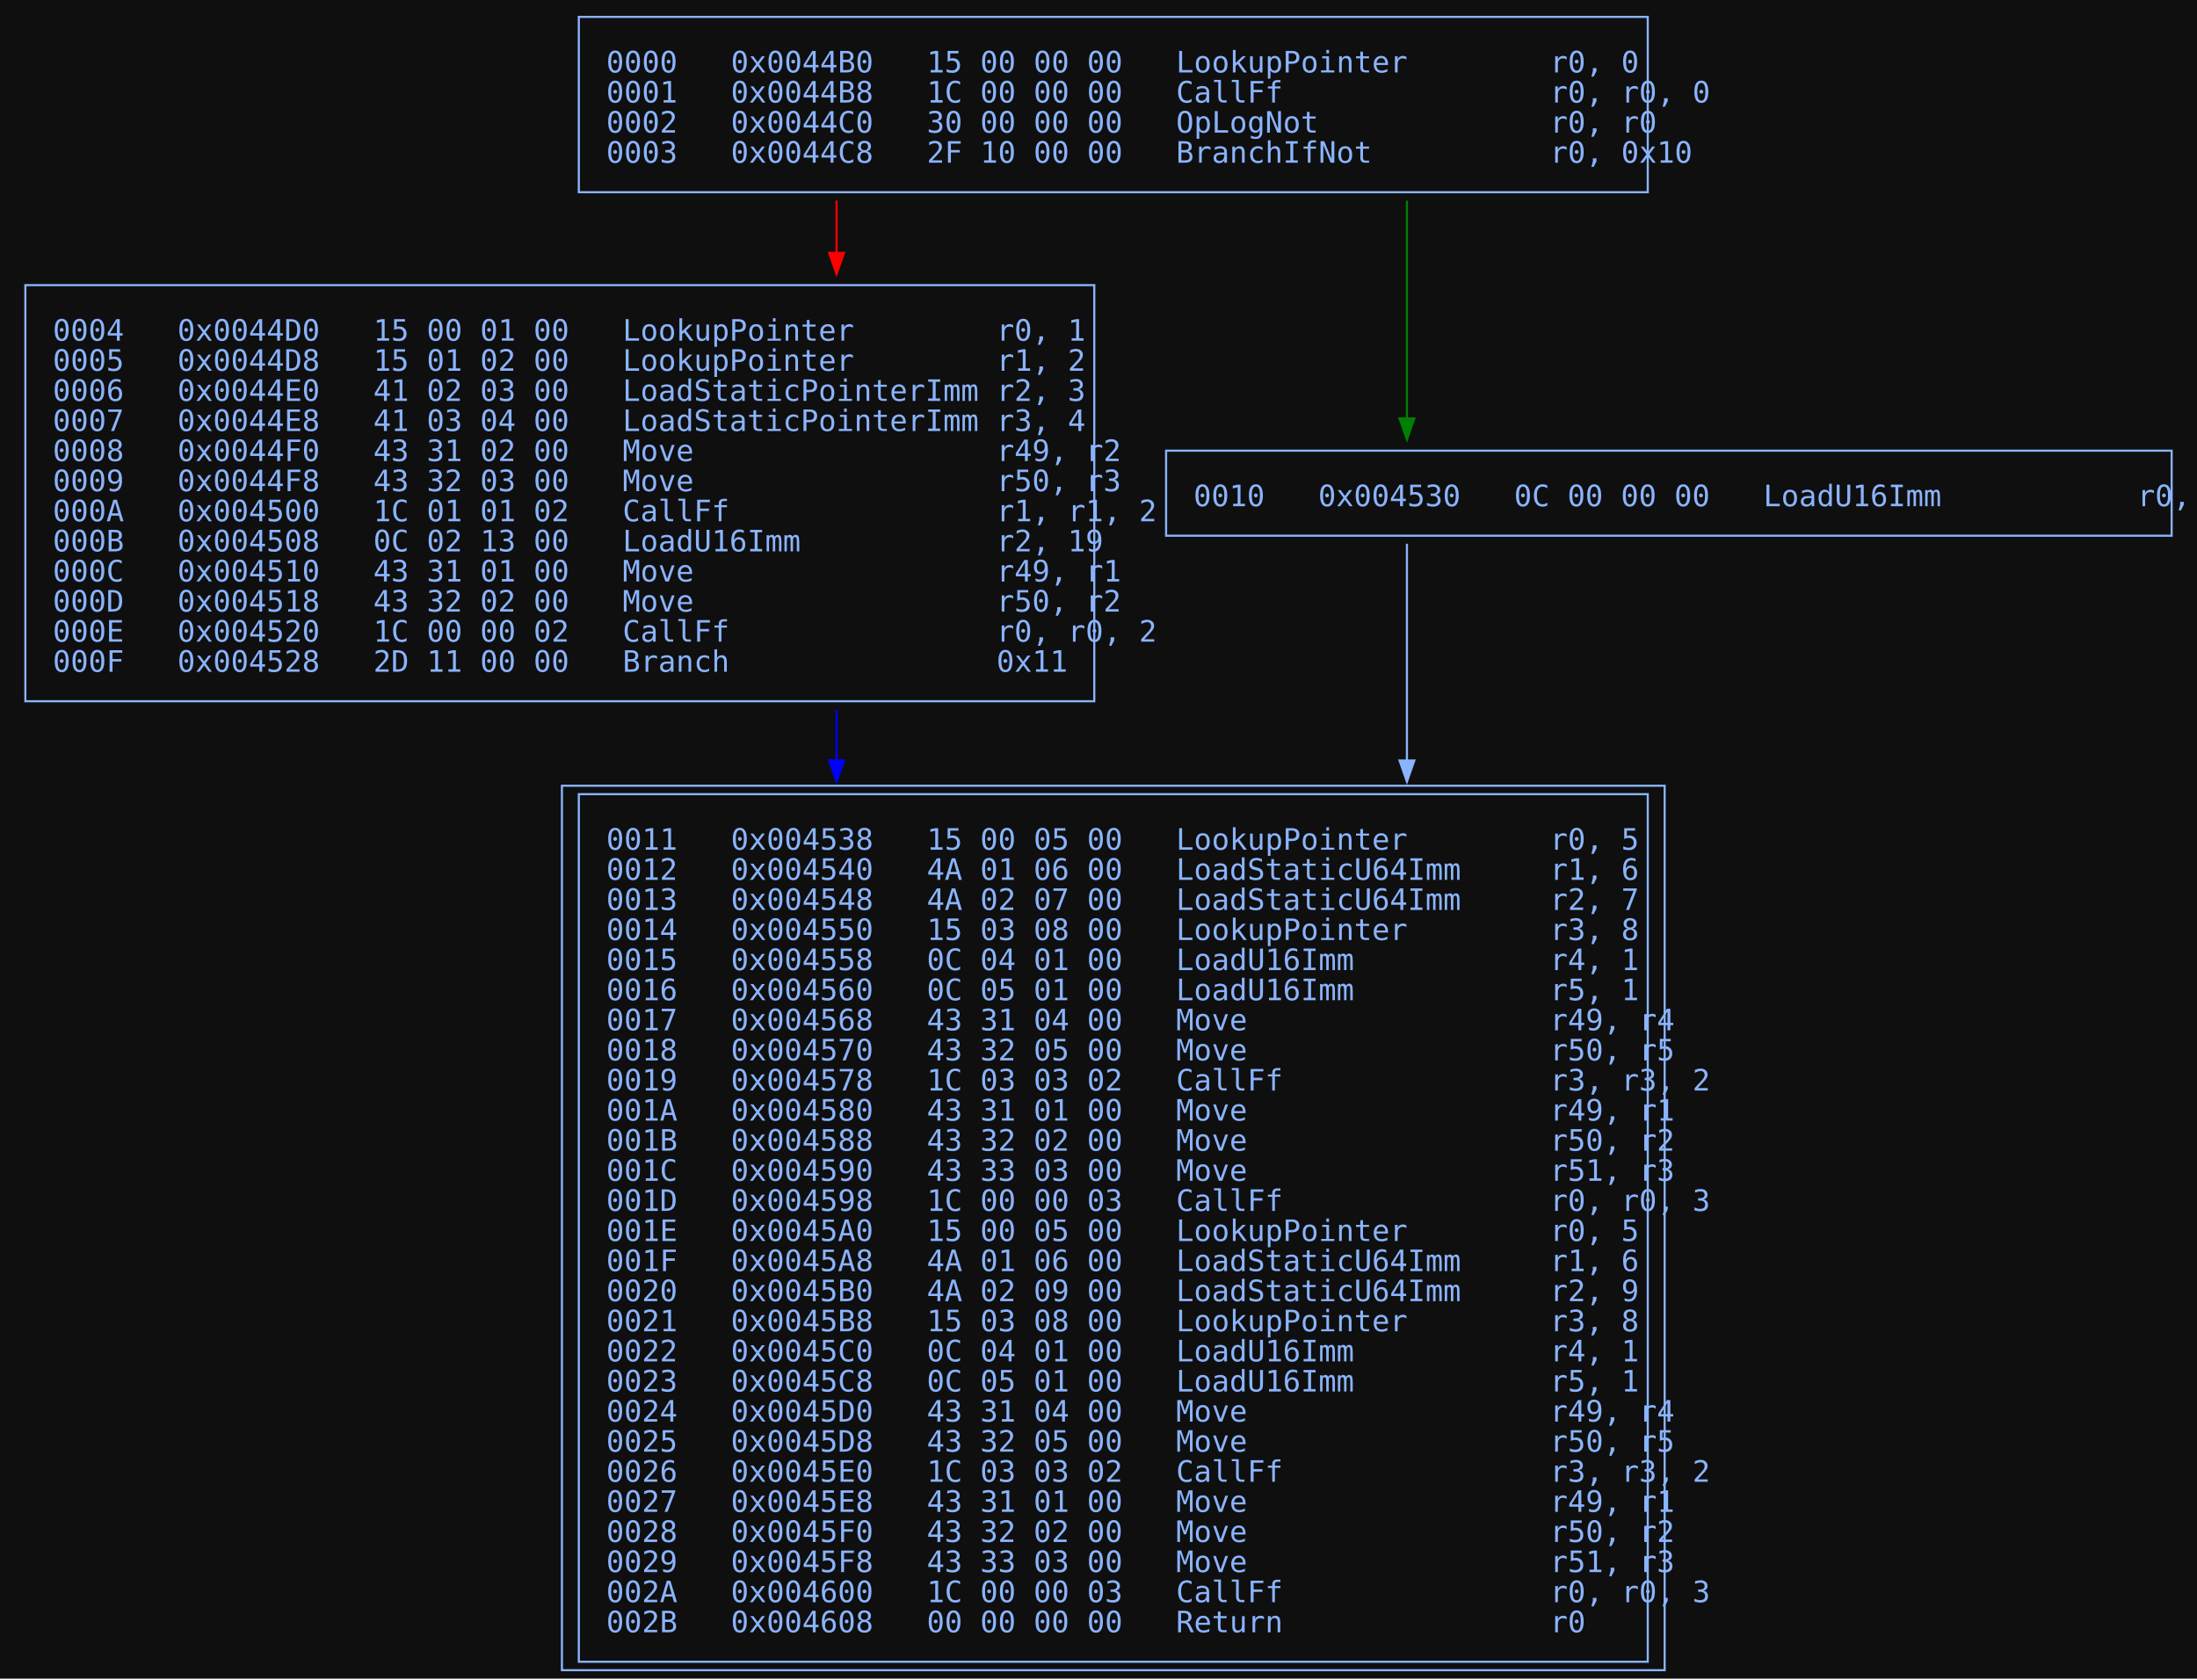
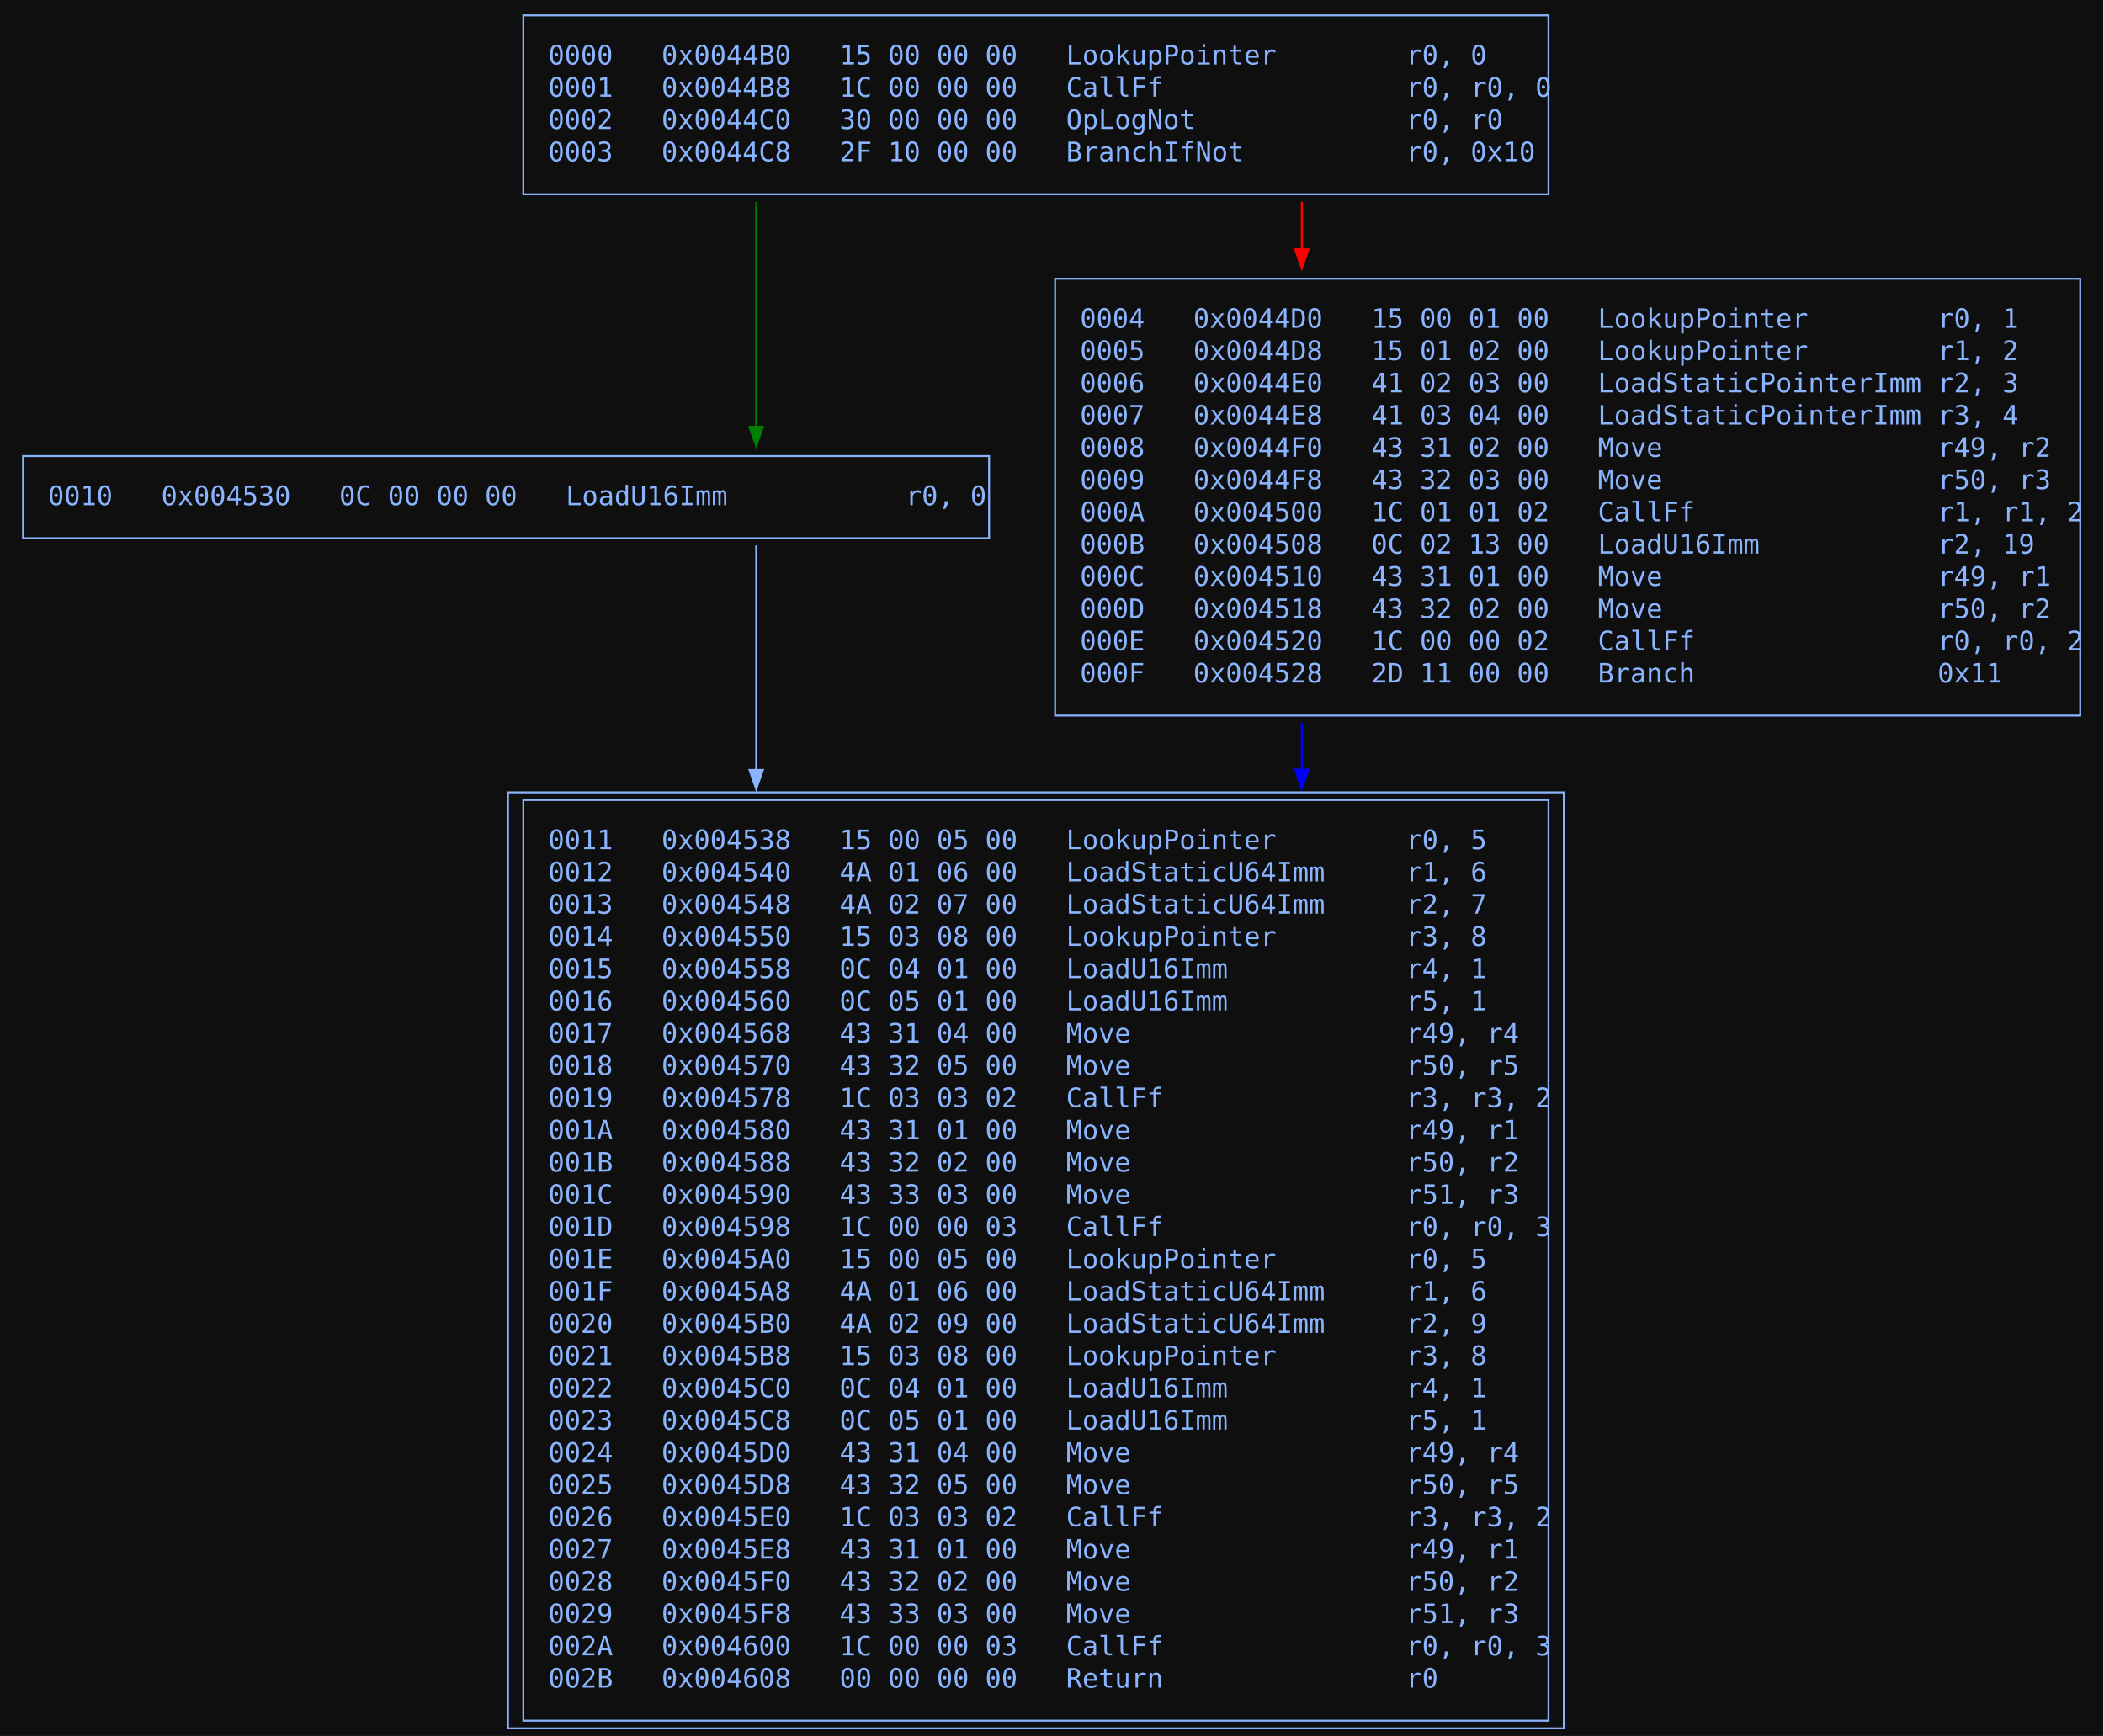
- <svg xmlns="http://www.w3.org/2000/svg" width="1040pt" height="795pt" viewBox="0.00 0.00 1040.00 795.00">
-   <g id="graph0" class="graph" transform="scale(1 1) rotate(0) translate(4 790.75)">
-     <polygon fill="#0f0f0f" stroke="none" points="-4,4 -4,-790.75 1036,-790.75 1036,4 -4,4" />
+ <svg xmlns="http://www.w3.org/2000/svg" width="1096pt" height="904pt" viewBox="0.00 0.00 1096.00 904.00">
+   <g id="graph0" class="graph" transform="scale(1 1) rotate(0) translate(4 900.4)">
+     <polygon fill="#0f0f0f" stroke="none" points="-4,4 -4,-900.4 1091.62,-900.4 1091.62,4 -4,4" />
    <g id="node1" class="node">
-       <polygon fill="none" stroke="#8ab4fe" points="270,-699.75 270,-782.75 776,-782.75 776,-699.75 270,-699.75" />
-       <text xml:space="preserve" text-anchor="start" x="283" y="-756.45" font-family="Consolas" font-size="14.00" fill="#8ab4fe">0000   0x0044B0   15 00 00 00   LookupPointer        r0, 0  </text>
-       <text xml:space="preserve" text-anchor="start" x="283" y="-742.2" font-family="Consolas" font-size="14.00" fill="#8ab4fe">0001   0x0044B8   1C 00 00 00   CallFf               r0, r0, 0  </text>
-       <text xml:space="preserve" text-anchor="start" x="283" y="-727.95" font-family="Consolas" font-size="14.00" fill="#8ab4fe">0002   0x0044C0   30 00 00 00   OpLogNot             r0, r0  </text>
-       <text xml:space="preserve" text-anchor="start" x="283" y="-713.7" font-family="Consolas" font-size="14.00" fill="#8ab4fe">0003   0x0044C8   2F 10 00 00   BranchIfNot          r0, 0x10  </text>
+       <polygon fill="none" stroke="#8ab4fe" points="8,-620 8,-662.8 511.23,-662.8 511.23,-620 8,-620" />
+       <text xml:space="preserve" text-anchor="start" x="21" y="-637.2" font-family="Consolas" font-size="14.00" fill="#8ab4fe">0010   0x004530   0C 00 00 00   LoadU16Imm           r0, 0  </text>
+     </g>
+     <g id="node4" class="node">
+       <polygon fill="none" stroke="#8ab4fe" points="810.62,-487.6 260.61,-487.6 260.61,0 810.62,0 810.62,-487.6" />
+       <polygon fill="none" stroke="#8ab4fe" points="268.61,-4 268.61,-483.6 802.62,-483.6 802.62,-4 268.61,-4" />
+       <text xml:space="preserve" text-anchor="start" x="281.61" y="-458" font-family="Consolas" font-size="14.00" fill="#8ab4fe">0011   0x004538   15 00 05 00   LookupPointer        r0, 5  </text>
+       <text xml:space="preserve" text-anchor="start" x="281.61" y="-441.2" font-family="Consolas" font-size="14.00" fill="#8ab4fe">0012   0x004540   4A 01 06 00   LoadStaticU64Imm     r1, 6  </text>
+       <text xml:space="preserve" text-anchor="start" x="281.61" y="-424.4" font-family="Consolas" font-size="14.00" fill="#8ab4fe">0013   0x004548   4A 02 07 00   LoadStaticU64Imm     r2, 7  </text>
+       <text xml:space="preserve" text-anchor="start" x="281.61" y="-407.6" font-family="Consolas" font-size="14.00" fill="#8ab4fe">0014   0x004550   15 03 08 00   LookupPointer        r3, 8  </text>
+       <text xml:space="preserve" text-anchor="start" x="281.61" y="-390.8" font-family="Consolas" font-size="14.00" fill="#8ab4fe">0015   0x004558   0C 04 01 00   LoadU16Imm           r4, 1  </text>
+       <text xml:space="preserve" text-anchor="start" x="281.61" y="-374" font-family="Consolas" font-size="14.00" fill="#8ab4fe">0016   0x004560   0C 05 01 00   LoadU16Imm           r5, 1  </text>
+       <text xml:space="preserve" text-anchor="start" x="281.61" y="-357.2" font-family="Consolas" font-size="14.00" fill="#8ab4fe">0017   0x004568   43 31 04 00   Move                 r49, r4  </text>
+       <text xml:space="preserve" text-anchor="start" x="281.61" y="-340.4" font-family="Consolas" font-size="14.00" fill="#8ab4fe">0018   0x004570   43 32 05 00   Move                 r50, r5  </text>
+       <text xml:space="preserve" text-anchor="start" x="281.61" y="-323.6" font-family="Consolas" font-size="14.00" fill="#8ab4fe">0019   0x004578   1C 03 03 02   CallFf               r3, r3, 2  </text>
+       <text xml:space="preserve" text-anchor="start" x="281.61" y="-306.8" font-family="Consolas" font-size="14.00" fill="#8ab4fe">001A   0x004580   43 31 01 00   Move                 r49, r1  </text>
+       <text xml:space="preserve" text-anchor="start" x="281.61" y="-290" font-family="Consolas" font-size="14.00" fill="#8ab4fe">001B   0x004588   43 32 02 00   Move                 r50, r2  </text>
+       <text xml:space="preserve" text-anchor="start" x="281.61" y="-273.2" font-family="Consolas" font-size="14.00" fill="#8ab4fe">001C   0x004590   43 33 03 00   Move                 r51, r3  </text>
+       <text xml:space="preserve" text-anchor="start" x="281.61" y="-256.4" font-family="Consolas" font-size="14.00" fill="#8ab4fe">001D   0x004598   1C 00 00 03   CallFf               r0, r0, 3  </text>
+       <text xml:space="preserve" text-anchor="start" x="281.61" y="-239.6" font-family="Consolas" font-size="14.00" fill="#8ab4fe">001E   0x0045A0   15 00 05 00   LookupPointer        r0, 5  </text>
+       <text xml:space="preserve" text-anchor="start" x="281.61" y="-222.8" font-family="Consolas" font-size="14.00" fill="#8ab4fe">001F   0x0045A8   4A 01 06 00   LoadStaticU64Imm     r1, 6  </text>
+       <text xml:space="preserve" text-anchor="start" x="281.61" y="-206" font-family="Consolas" font-size="14.00" fill="#8ab4fe">0020   0x0045B0   4A 02 09 00   LoadStaticU64Imm     r2, 9  </text>
+       <text xml:space="preserve" text-anchor="start" x="281.61" y="-189.2" font-family="Consolas" font-size="14.00" fill="#8ab4fe">0021   0x0045B8   15 03 08 00   LookupPointer        r3, 8  </text>
+       <text xml:space="preserve" text-anchor="start" x="281.61" y="-172.4" font-family="Consolas" font-size="14.00" fill="#8ab4fe">0022   0x0045C0   0C 04 01 00   LoadU16Imm           r4, 1  </text>
+       <text xml:space="preserve" text-anchor="start" x="281.61" y="-155.6" font-family="Consolas" font-size="14.00" fill="#8ab4fe">0023   0x0045C8   0C 05 01 00   LoadU16Imm           r5, 1  </text>
+       <text xml:space="preserve" text-anchor="start" x="281.61" y="-138.8" font-family="Consolas" font-size="14.00" fill="#8ab4fe">0024   0x0045D0   43 31 04 00   Move                 r49, r4  </text>
+       <text xml:space="preserve" text-anchor="start" x="281.61" y="-122" font-family="Consolas" font-size="14.00" fill="#8ab4fe">0025   0x0045D8   43 32 05 00   Move                 r50, r5  </text>
+       <text xml:space="preserve" text-anchor="start" x="281.61" y="-105.2" font-family="Consolas" font-size="14.00" fill="#8ab4fe">0026   0x0045E0   1C 03 03 02   CallFf               r3, r3, 2  </text>
+       <text xml:space="preserve" text-anchor="start" x="281.61" y="-88.4" font-family="Consolas" font-size="14.00" fill="#8ab4fe">0027   0x0045E8   43 31 01 00   Move                 r49, r1  </text>
+       <text xml:space="preserve" text-anchor="start" x="281.61" y="-71.6" font-family="Consolas" font-size="14.00" fill="#8ab4fe">0028   0x0045F0   43 32 02 00   Move                 r50, r2  </text>
+       <text xml:space="preserve" text-anchor="start" x="281.61" y="-54.8" font-family="Consolas" font-size="14.00" fill="#8ab4fe">0029   0x0045F8   43 33 03 00   Move                 r51, r3  </text>
+       <text xml:space="preserve" text-anchor="start" x="281.61" y="-38" font-family="Consolas" font-size="14.00" fill="#8ab4fe">002A   0x004600   1C 00 00 03   CallFf               r0, r0, 3  </text>
+       <text xml:space="preserve" text-anchor="start" x="281.61" y="-21.2" font-family="Consolas" font-size="14.00" fill="#8ab4fe">002B   0x004608   00 00 00 00   Return               r0  </text>
+     </g>
+     <g id="edge1" class="edge">
+       <path fill="none" stroke="#8ab4fe" d="M389.92,-616.23C389.92,-616.23 389.92,-499.27 389.92,-499.27" />
+       <polygon fill="#8ab4fe" stroke="#8ab4fe" points="393.42,-499.27 389.92,-489.27 386.42,-499.27 393.42,-499.27" />
    </g>
    <g id="node2" class="node">
-       <polygon fill="none" stroke="#8ab4fe" points="8,-458.75 8,-655.75 514,-655.75 514,-458.75 8,-458.75" />
-       <text xml:space="preserve" text-anchor="start" x="21" y="-629.45" font-family="Consolas" font-size="14.00" fill="#8ab4fe">0004   0x0044D0   15 00 01 00   LookupPointer        r0, 1  </text>
-       <text xml:space="preserve" text-anchor="start" x="21" y="-615.2" font-family="Consolas" font-size="14.00" fill="#8ab4fe">0005   0x0044D8   15 01 02 00   LookupPointer        r1, 2  </text>
-       <text xml:space="preserve" text-anchor="start" x="21" y="-600.95" font-family="Consolas" font-size="14.00" fill="#8ab4fe">0006   0x0044E0   41 02 03 00   LoadStaticPointerImm r2, 3  </text>
-       <text xml:space="preserve" text-anchor="start" x="21" y="-586.7" font-family="Consolas" font-size="14.00" fill="#8ab4fe">0007   0x0044E8   41 03 04 00   LoadStaticPointerImm r3, 4  </text>
-       <text xml:space="preserve" text-anchor="start" x="21" y="-572.45" font-family="Consolas" font-size="14.00" fill="#8ab4fe">0008   0x0044F0   43 31 02 00   Move                 r49, r2  </text>
-       <text xml:space="preserve" text-anchor="start" x="21" y="-558.2" font-family="Consolas" font-size="14.00" fill="#8ab4fe">0009   0x0044F8   43 32 03 00   Move                 r50, r3  </text>
-       <text xml:space="preserve" text-anchor="start" x="21" y="-543.95" font-family="Consolas" font-size="14.00" fill="#8ab4fe">000A   0x004500   1C 01 01 02   CallFf               r1, r1, 2  </text>
-       <text xml:space="preserve" text-anchor="start" x="21" y="-529.7" font-family="Consolas" font-size="14.00" fill="#8ab4fe">000B   0x004508   0C 02 13 00   LoadU16Imm           r2, 19  </text>
-       <text xml:space="preserve" text-anchor="start" x="21" y="-515.45" font-family="Consolas" font-size="14.00" fill="#8ab4fe">000C   0x004510   43 31 01 00   Move                 r49, r1  </text>
-       <text xml:space="preserve" text-anchor="start" x="21" y="-501.2" font-family="Consolas" font-size="14.00" fill="#8ab4fe">000D   0x004518   43 32 02 00   Move                 r50, r2  </text>
-       <text xml:space="preserve" text-anchor="start" x="21" y="-486.95" font-family="Consolas" font-size="14.00" fill="#8ab4fe">000E   0x004520   1C 00 00 02   CallFf               r0, r0, 2  </text>
-       <text xml:space="preserve" text-anchor="start" x="21" y="-472.7" font-family="Consolas" font-size="14.00" fill="#8ab4fe">000F   0x004528   2D 11 00 00   Branch               0x11  </text>
+       <polygon fill="none" stroke="#8ab4fe" points="268.61,-799.2 268.61,-892.4 802.62,-892.4 802.62,-799.2 268.61,-799.2" />
+       <text xml:space="preserve" text-anchor="start" x="281.61" y="-866.8" font-family="Consolas" font-size="14.00" fill="#8ab4fe">0000   0x0044B0   15 00 00 00   LookupPointer        r0, 0  </text>
+       <text xml:space="preserve" text-anchor="start" x="281.61" y="-850" font-family="Consolas" font-size="14.00" fill="#8ab4fe">0001   0x0044B8   1C 00 00 00   CallFf               r0, r0, 0  </text>
+       <text xml:space="preserve" text-anchor="start" x="281.61" y="-833.2" font-family="Consolas" font-size="14.00" fill="#8ab4fe">0002   0x0044C0   30 00 00 00   OpLogNot             r0, r0  </text>
+       <text xml:space="preserve" text-anchor="start" x="281.61" y="-816.4" font-family="Consolas" font-size="14.00" fill="#8ab4fe">0003   0x0044C8   2F 10 00 00   BranchIfNot          r0, 0x10  </text>
    </g>
    <g id="edge2" class="edge">
-       <path fill="none" stroke="red" d="M392,-695.77C392,-695.77 392,-671.01 392,-671.01" />
-       <polygon fill="red" stroke="red" points="395.5,-671.01 392,-661.01 388.5,-671.01 395.5,-671.01" />
+       <path fill="none" stroke="green" d="M389.92,-795.27C389.92,-795.27 389.92,-678.05 389.92,-678.05" />
+       <polygon fill="green" stroke="green" points="393.42,-678.05 389.92,-668.05 386.42,-678.05 393.42,-678.05" />
    </g>
    <g id="node3" class="node">
-       <polygon fill="none" stroke="#8ab4fe" points="548,-537.12 548,-577.38 1024,-577.38 1024,-537.12 548,-537.12" />
-       <text xml:space="preserve" text-anchor="start" x="561" y="-551.08" font-family="Consolas" font-size="14.00" fill="#8ab4fe">0010   0x004530   0C 00 00 00   LoadU16Imm           r0, 0  </text>
-     </g>
-     <g id="edge1" class="edge">
-       <path fill="none" stroke="green" d="M662,-695.77C662,-695.77 662,-592.65 662,-592.65" />
-       <polygon fill="green" stroke="green" points="665.5,-592.65 662,-582.65 658.5,-592.65 665.5,-592.65" />
-     </g>
-     <g id="node4" class="node">
-       <polygon fill="none" stroke="#8ab4fe" points="784,-418.75 262,-418.75 262,0 784,0 784,-418.75" />
-       <polygon fill="none" stroke="#8ab4fe" points="270,-4 270,-414.75 776,-414.75 776,-4 270,-4" />
-       <text xml:space="preserve" text-anchor="start" x="283" y="-388.45" font-family="Consolas" font-size="14.00" fill="#8ab4fe">0011   0x004538   15 00 05 00   LookupPointer        r0, 5  </text>
-       <text xml:space="preserve" text-anchor="start" x="283" y="-374.2" font-family="Consolas" font-size="14.00" fill="#8ab4fe">0012   0x004540   4A 01 06 00   LoadStaticU64Imm     r1, 6  </text>
-       <text xml:space="preserve" text-anchor="start" x="283" y="-359.95" font-family="Consolas" font-size="14.00" fill="#8ab4fe">0013   0x004548   4A 02 07 00   LoadStaticU64Imm     r2, 7  </text>
-       <text xml:space="preserve" text-anchor="start" x="283" y="-345.7" font-family="Consolas" font-size="14.00" fill="#8ab4fe">0014   0x004550   15 03 08 00   LookupPointer        r3, 8  </text>
-       <text xml:space="preserve" text-anchor="start" x="283" y="-331.45" font-family="Consolas" font-size="14.00" fill="#8ab4fe">0015   0x004558   0C 04 01 00   LoadU16Imm           r4, 1  </text>
-       <text xml:space="preserve" text-anchor="start" x="283" y="-317.2" font-family="Consolas" font-size="14.00" fill="#8ab4fe">0016   0x004560   0C 05 01 00   LoadU16Imm           r5, 1  </text>
-       <text xml:space="preserve" text-anchor="start" x="283" y="-302.95" font-family="Consolas" font-size="14.00" fill="#8ab4fe">0017   0x004568   43 31 04 00   Move                 r49, r4  </text>
-       <text xml:space="preserve" text-anchor="start" x="283" y="-288.7" font-family="Consolas" font-size="14.00" fill="#8ab4fe">0018   0x004570   43 32 05 00   Move                 r50, r5  </text>
-       <text xml:space="preserve" text-anchor="start" x="283" y="-274.45" font-family="Consolas" font-size="14.00" fill="#8ab4fe">0019   0x004578   1C 03 03 02   CallFf               r3, r3, 2  </text>
-       <text xml:space="preserve" text-anchor="start" x="283" y="-260.2" font-family="Consolas" font-size="14.00" fill="#8ab4fe">001A   0x004580   43 31 01 00   Move                 r49, r1  </text>
-       <text xml:space="preserve" text-anchor="start" x="283" y="-245.95" font-family="Consolas" font-size="14.00" fill="#8ab4fe">001B   0x004588   43 32 02 00   Move                 r50, r2  </text>
-       <text xml:space="preserve" text-anchor="start" x="283" y="-231.7" font-family="Consolas" font-size="14.00" fill="#8ab4fe">001C   0x004590   43 33 03 00   Move                 r51, r3  </text>
-       <text xml:space="preserve" text-anchor="start" x="283" y="-217.45" font-family="Consolas" font-size="14.00" fill="#8ab4fe">001D   0x004598   1C 00 00 03   CallFf               r0, r0, 3  </text>
-       <text xml:space="preserve" text-anchor="start" x="283" y="-203.2" font-family="Consolas" font-size="14.00" fill="#8ab4fe">001E   0x0045A0   15 00 05 00   LookupPointer        r0, 5  </text>
-       <text xml:space="preserve" text-anchor="start" x="283" y="-188.95" font-family="Consolas" font-size="14.00" fill="#8ab4fe">001F   0x0045A8   4A 01 06 00   LoadStaticU64Imm     r1, 6  </text>
-       <text xml:space="preserve" text-anchor="start" x="283" y="-174.7" font-family="Consolas" font-size="14.00" fill="#8ab4fe">0020   0x0045B0   4A 02 09 00   LoadStaticU64Imm     r2, 9  </text>
-       <text xml:space="preserve" text-anchor="start" x="283" y="-160.45" font-family="Consolas" font-size="14.00" fill="#8ab4fe">0021   0x0045B8   15 03 08 00   LookupPointer        r3, 8  </text>
-       <text xml:space="preserve" text-anchor="start" x="283" y="-146.2" font-family="Consolas" font-size="14.00" fill="#8ab4fe">0022   0x0045C0   0C 04 01 00   LoadU16Imm           r4, 1  </text>
-       <text xml:space="preserve" text-anchor="start" x="283" y="-131.95" font-family="Consolas" font-size="14.00" fill="#8ab4fe">0023   0x0045C8   0C 05 01 00   LoadU16Imm           r5, 1  </text>
-       <text xml:space="preserve" text-anchor="start" x="283" y="-117.7" font-family="Consolas" font-size="14.00" fill="#8ab4fe">0024   0x0045D0   43 31 04 00   Move                 r49, r4  </text>
-       <text xml:space="preserve" text-anchor="start" x="283" y="-103.45" font-family="Consolas" font-size="14.00" fill="#8ab4fe">0025   0x0045D8   43 32 05 00   Move                 r50, r5  </text>
-       <text xml:space="preserve" text-anchor="start" x="283" y="-89.2" font-family="Consolas" font-size="14.00" fill="#8ab4fe">0026   0x0045E0   1C 03 03 02   CallFf               r3, r3, 2  </text>
-       <text xml:space="preserve" text-anchor="start" x="283" y="-74.95" font-family="Consolas" font-size="14.00" fill="#8ab4fe">0027   0x0045E8   43 31 01 00   Move                 r49, r1  </text>
-       <text xml:space="preserve" text-anchor="start" x="283" y="-60.7" font-family="Consolas" font-size="14.00" fill="#8ab4fe">0028   0x0045F0   43 32 02 00   Move                 r50, r2  </text>
-       <text xml:space="preserve" text-anchor="start" x="283" y="-46.45" font-family="Consolas" font-size="14.00" fill="#8ab4fe">0029   0x0045F8   43 33 03 00   Move                 r51, r3  </text>
-       <text xml:space="preserve" text-anchor="start" x="283" y="-32.2" font-family="Consolas" font-size="14.00" fill="#8ab4fe">002A   0x004600   1C 00 00 03   CallFf               r0, r0, 3  </text>
-       <text xml:space="preserve" text-anchor="start" x="283" y="-17.95" font-family="Consolas" font-size="14.00" fill="#8ab4fe">002B   0x004608   00 00 00 00   Return               r0  </text>
+       <polygon fill="none" stroke="#8ab4fe" points="545.61,-527.6 545.61,-755.2 1079.62,-755.2 1079.62,-527.6 545.61,-527.6" />
+       <text xml:space="preserve" text-anchor="start" x="558.61" y="-729.6" font-family="Consolas" font-size="14.00" fill="#8ab4fe">0004   0x0044D0   15 00 01 00   LookupPointer        r0, 1  </text>
+       <text xml:space="preserve" text-anchor="start" x="558.61" y="-712.8" font-family="Consolas" font-size="14.00" fill="#8ab4fe">0005   0x0044D8   15 01 02 00   LookupPointer        r1, 2  </text>
+       <text xml:space="preserve" text-anchor="start" x="558.61" y="-696" font-family="Consolas" font-size="14.00" fill="#8ab4fe">0006   0x0044E0   41 02 03 00   LoadStaticPointerImm r2, 3  </text>
+       <text xml:space="preserve" text-anchor="start" x="558.61" y="-679.2" font-family="Consolas" font-size="14.00" fill="#8ab4fe">0007   0x0044E8   41 03 04 00   LoadStaticPointerImm r3, 4  </text>
+       <text xml:space="preserve" text-anchor="start" x="558.61" y="-662.4" font-family="Consolas" font-size="14.00" fill="#8ab4fe">0008   0x0044F0   43 31 02 00   Move                 r49, r2  </text>
+       <text xml:space="preserve" text-anchor="start" x="558.61" y="-645.6" font-family="Consolas" font-size="14.00" fill="#8ab4fe">0009   0x0044F8   43 32 03 00   Move                 r50, r3  </text>
+       <text xml:space="preserve" text-anchor="start" x="558.61" y="-628.8" font-family="Consolas" font-size="14.00" fill="#8ab4fe">000A   0x004500   1C 01 01 02   CallFf               r1, r1, 2  </text>
+       <text xml:space="preserve" text-anchor="start" x="558.61" y="-612" font-family="Consolas" font-size="14.00" fill="#8ab4fe">000B   0x004508   0C 02 13 00   LoadU16Imm           r2, 19  </text>
+       <text xml:space="preserve" text-anchor="start" x="558.61" y="-595.2" font-family="Consolas" font-size="14.00" fill="#8ab4fe">000C   0x004510   43 31 01 00   Move                 r49, r1  </text>
+       <text xml:space="preserve" text-anchor="start" x="558.61" y="-578.4" font-family="Consolas" font-size="14.00" fill="#8ab4fe">000D   0x004518   43 32 02 00   Move                 r50, r2  </text>
+       <text xml:space="preserve" text-anchor="start" x="558.61" y="-561.6" font-family="Consolas" font-size="14.00" fill="#8ab4fe">000E   0x004520   1C 00 00 02   CallFf               r0, r0, 2  </text>
+       <text xml:space="preserve" text-anchor="start" x="558.61" y="-544.8" font-family="Consolas" font-size="14.00" fill="#8ab4fe">000F   0x004528   2D 11 00 00   Branch               0x11  </text>
    </g>
    <g id="edge3" class="edge">
-       <path fill="none" stroke="blue" d="M392,-454.76C392,-454.76 392,-430.76 392,-430.76" />
-       <polygon fill="blue" stroke="blue" points="395.5,-430.76 392,-420.76 388.5,-430.76 395.5,-430.76" />
+       <path fill="none" stroke="red" d="M674.12,-795.27C674.12,-795.27 674.12,-770.51 674.12,-770.51" />
+       <polygon fill="red" stroke="red" points="677.62,-770.51 674.12,-760.51 670.62,-770.51 677.62,-770.51" />
    </g>
    <g id="edge4" class="edge">
-       <path fill="none" stroke="#8ab4fe" d="M662,-533.34C662,-533.34 662,-430.7 662,-430.7" />
-       <polygon fill="#8ab4fe" stroke="#8ab4fe" points="665.5,-430.7 662,-420.7 658.5,-430.7 665.5,-430.7" />
+       <path fill="none" stroke="blue" d="M674.12,-523.72C674.12,-523.72 674.12,-499.42 674.12,-499.42" />
+       <polygon fill="blue" stroke="blue" points="677.62,-499.42 674.12,-489.42 670.62,-499.42 677.62,-499.42" />
    </g>
  </g>
</svg>
